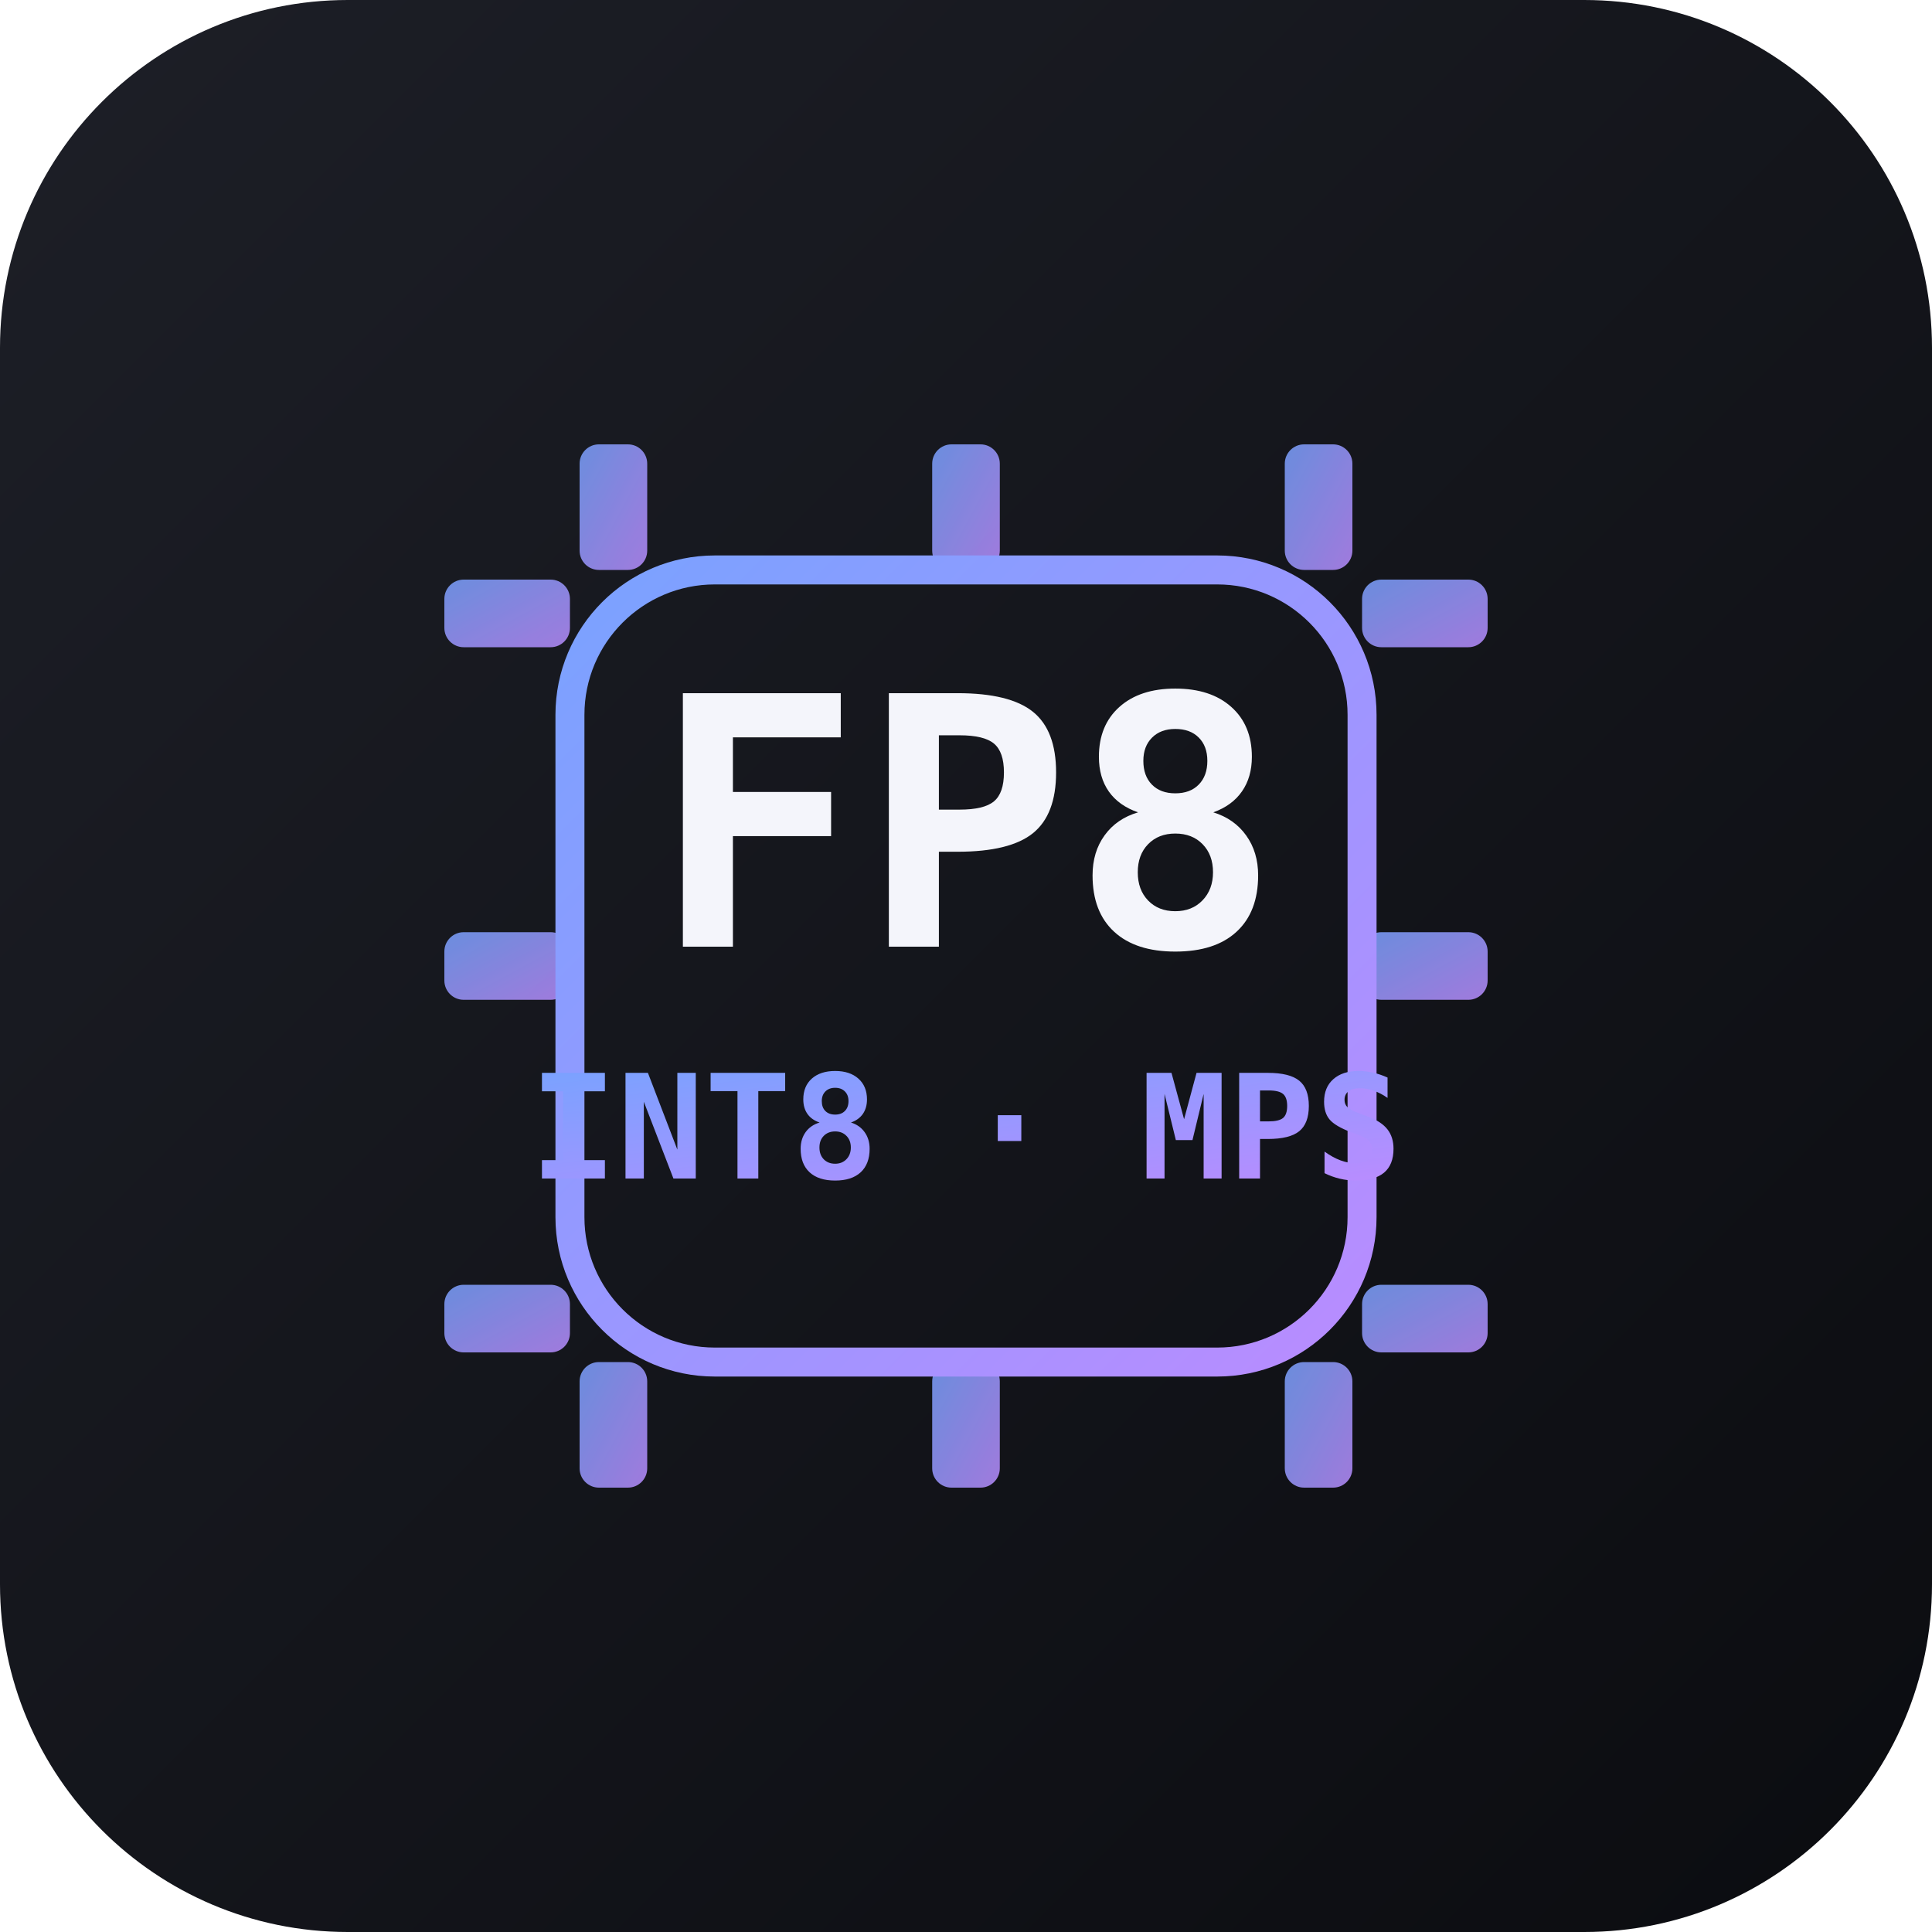
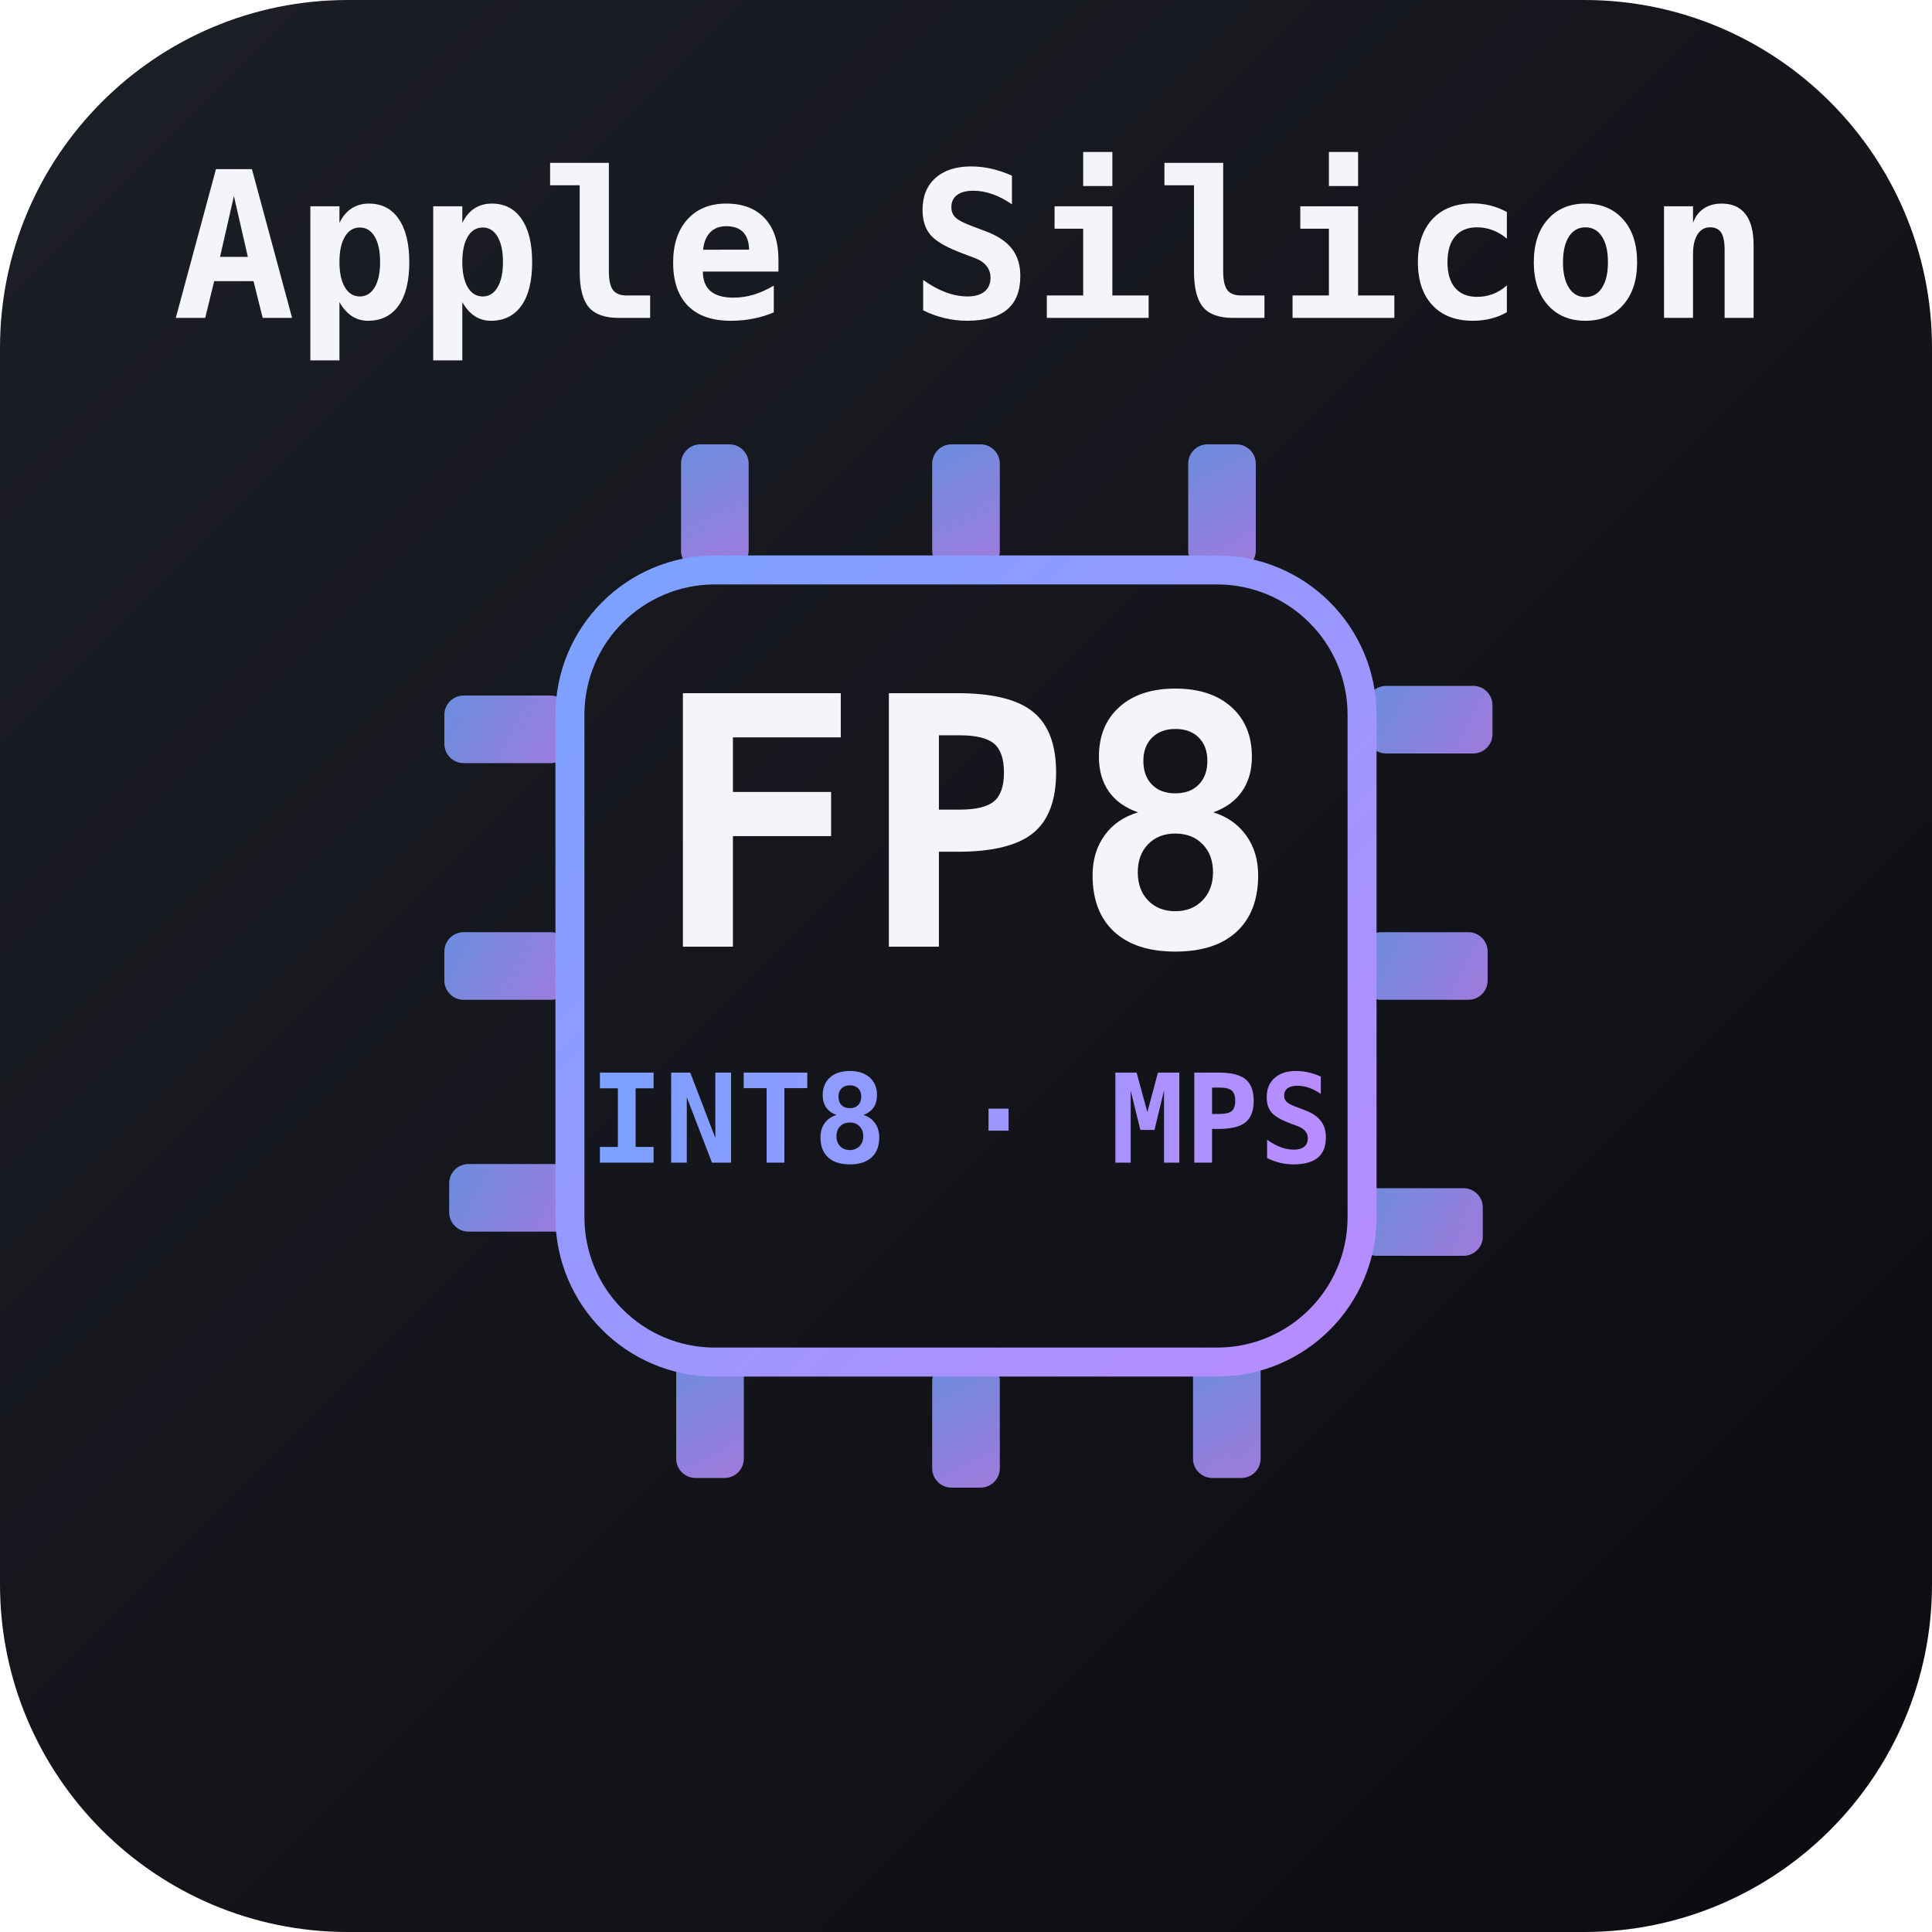
- <svg xmlns="http://www.w3.org/2000/svg" width="400" height="400" viewBox="0 0 400 400" role="img" aria-label="AppleSilicon FP8">
+ <svg xmlns="http://www.w3.org/2000/svg" width="100%" height="100%" viewBox="0 0 400 400" version="1.1" xml:space="preserve" style="fill-rule:evenodd;clip-rule:evenodd;">
+   <path d="M400,72L400,328C400,367.738 367.738,400 328,400L72,400C32.262,400 0,367.738 0,328L0,72C0,32.262 32.262,0 72,0L328,0C367.738,0 400,32.262 400,72Z" style="fill:url(#_Linear1);" />
+   <g opacity="0.85">
+     <g transform="matrix(1,0,0,1,21,0)">
+       <path d="M134,96L134,114C134,116.208 132.208,118 130,118L124,118C121.792,118 120,116.208 120,114L120,96C120,93.792 121.792,92 124,92L130,92C132.208,92 134,93.792 134,96Z" style="fill:url(#_Linear2);" />
+     </g>
+     <path d="M207,96L207,114C207,116.208 205.208,118 203,118L197,118C194.792,118 193,116.208 193,114L193,96C193,93.792 194.792,92 197,92L203,92C205.208,92 207,93.792 207,96Z" style="fill:url(#_Linear3);" />
+     <g transform="matrix(1,0,0,1,-20,0)">
+       <path d="M280,96L280,114C280,116.208 278.208,118 276,118L270,118C267.792,118 266,116.208 266,114L266,96C266,93.792 267.792,92 270,92L276,92C278.208,92 280,93.792 280,96Z" style="fill:url(#_Linear4);" />
+     </g>
+     <g transform="matrix(1,0,0,1,20,-2)">
+       <path d="M134,286L134,304C134,306.208 132.208,308 130,308L124,308C121.792,308 120,306.208 120,304L120,286C120,283.792 121.792,282 124,282L130,282C132.208,282 134,283.792 134,286Z" style="fill:url(#_Linear5);" />
+     </g>
+     <path d="M207,286L207,304C207,306.208 205.208,308 203,308L197,308C194.792,308 193,306.208 193,304L193,286C193,283.792 194.792,282 197,282L203,282C205.208,282 207,283.792 207,286Z" style="fill:url(#_Linear6);" />
+     <g transform="matrix(1,0,0,1,-19,-2)">
+       <path d="M280,286L280,304C280,306.208 278.208,308 276,308L270,308C267.792,308 266,306.208 266,304L266,286C266,283.792 267.792,282 270,282L276,282C278.208,282 280,283.792 280,286Z" style="fill:url(#_Linear7);" />
+     </g>
+     <g transform="matrix(1,0,0,1,0,24)">
+       <path d="M118,124L118,130C118,132.208 116.208,134 114,134L96,134C93.792,134 92,132.208 92,130L92,124C92,121.792 93.792,120 96,120L114,120C116.208,120 118,121.792 118,124Z" style="fill:url(#_Linear8);" />
+     </g>
+     <path d="M118,197L118,203C118,205.208 116.208,207 114,207L96,207C93.792,207 92,205.208 92,203L92,197C92,194.792 93.792,193 96,193L114,193C116.208,193 118,194.792 118,197Z" style="fill:url(#_Linear9);" />
+     <g transform="matrix(1,0,0,1,1,-25)">
+       <path d="M118,270L118,276C118,278.208 116.208,280 114,280L96,280C93.792,280 92,278.208 92,276L92,270C92,267.792 93.792,266 96,266L114,266C116.208,266 118,267.792 118,270Z" style="fill:url(#_Linear10);" />
+     </g>
+     <g transform="matrix(1,0,0,1,1,22)">
+       <path d="M308,124L308,130C308,132.208 306.208,134 304,134L286,134C283.792,134 282,132.208 282,130L282,124C282,121.792 283.792,120 286,120L304,120C306.208,120 308,121.792 308,124Z" style="fill:url(#_Linear11);" />
+     </g>
+     <path d="M308,197L308,203C308,205.208 306.208,207 304,207L286,207C283.792,207 282,205.208 282,203L282,197C282,194.792 283.792,193 286,193L304,193C306.208,193 308,194.792 308,197Z" style="fill:url(#_Linear12);" />
+     <g transform="matrix(1,0,0,1,-1,-20)">
+       <path d="M308,270L308,276C308,278.208 306.208,280 304,280L286,280C283.792,280 282,278.208 282,276L282,270C282,267.792 283.792,266 286,266L304,266C306.208,266 308,267.792 308,270Z" style="fill:url(#_Linear13);" />
+     </g>
+   </g>
+   <path d="M282,148L282,252C282,268.557 268.557,282 252,282L148,282C131.443,282 118,268.557 118,252L118,148C118,131.443 131.443,118 148,118L252,118C268.557,118 282,131.443 282,148Z" style="fill:none;stroke:url(#_Linear14);stroke-width:6px;" />
+   <g transform="matrix(1,0,0,1,200,196)">
+     <text x="-65.021px" y="0px" style="font-family:'Menlo-Bold', 'Menlo', monospace;font-weight:700;font-size:72px;fill:rgb(244,245,251);">FP8</text>
+   </g>
+   <g transform="matrix(0.586824,0,0,0.586824,201.0631,65.8147)">
+     <g transform="matrix(72,0,0,72,281.7598,0)">
+         </g>
+     <text x="-281.76px" y="0px" style="font-family:'Menlo-Bold', 'Menlo', monospace;font-weight:700;font-size:72px;fill:rgb(244,245,251);">Apple Silicon</text>
+   </g>
+   <g transform="matrix(0.852519,0,0,0.852519,199.0529,240.7162)">
+     <text x="-90.308px" y="0px" style="font-family:'Menlo-Bold', 'Menlo', monospace;font-weight:700;font-size:30px;fill:url(#_Linear15);">INT8 · MPS</text>
+   </g>
  <defs>
-     <linearGradient id="bg" x1="0" y1="0" x2="1" y2="1">
-       <stop offset="0" stop-color="#1d1f27" />
-       <stop offset="1" stop-color="#0b0c10" />
+     <linearGradient id="_Linear1" x1="0" y1="0" x2="1" y2="0" gradientUnits="userSpaceOnUse" gradientTransform="matrix(400,400,-400,400,0,0)">
+       <stop offset="0" style="stop-color:rgb(29,31,39);stop-opacity:1" />
+       <stop offset="1" style="stop-color:rgb(11,12,16);stop-opacity:1" />
    </linearGradient>
-     <linearGradient id="accent" x1="0" y1="0" x2="1" y2="1">
-       <stop offset="0" stop-color="#7aa2ff" />
-       <stop offset="1" stop-color="#b98cff" />
+     <linearGradient id="_Linear2" x1="0" y1="0" x2="1" y2="0" gradientUnits="userSpaceOnUse" gradientTransform="matrix(14,26,-26,14,120,92)">
+       <stop offset="0" style="stop-color:rgb(122,162,255);stop-opacity:1" />
+       <stop offset="1" style="stop-color:rgb(185,140,255);stop-opacity:1" />
+     </linearGradient>
+     <linearGradient id="_Linear3" x1="0" y1="0" x2="1" y2="0" gradientUnits="userSpaceOnUse" gradientTransform="matrix(14,26,-26,14,193,92)">
+       <stop offset="0" style="stop-color:rgb(122,162,255);stop-opacity:1" />
+       <stop offset="1" style="stop-color:rgb(185,140,255);stop-opacity:1" />
+     </linearGradient>
+     <linearGradient id="_Linear4" x1="0" y1="0" x2="1" y2="0" gradientUnits="userSpaceOnUse" gradientTransform="matrix(14,26,-26,14,266,92)">
+       <stop offset="0" style="stop-color:rgb(122,162,255);stop-opacity:1" />
+       <stop offset="1" style="stop-color:rgb(185,140,255);stop-opacity:1" />
+     </linearGradient>
+     <linearGradient id="_Linear5" x1="0" y1="0" x2="1" y2="0" gradientUnits="userSpaceOnUse" gradientTransform="matrix(14,26,-26,14,120,282)">
+       <stop offset="0" style="stop-color:rgb(122,162,255);stop-opacity:1" />
+       <stop offset="1" style="stop-color:rgb(185,140,255);stop-opacity:1" />
+     </linearGradient>
+     <linearGradient id="_Linear6" x1="0" y1="0" x2="1" y2="0" gradientUnits="userSpaceOnUse" gradientTransform="matrix(14,26,-26,14,193,282)">
+       <stop offset="0" style="stop-color:rgb(122,162,255);stop-opacity:1" />
+       <stop offset="1" style="stop-color:rgb(185,140,255);stop-opacity:1" />
+     </linearGradient>
+     <linearGradient id="_Linear7" x1="0" y1="0" x2="1" y2="0" gradientUnits="userSpaceOnUse" gradientTransform="matrix(14,26,-26,14,266,282)">
+       <stop offset="0" style="stop-color:rgb(122,162,255);stop-opacity:1" />
+       <stop offset="1" style="stop-color:rgb(185,140,255);stop-opacity:1" />
+     </linearGradient>
+     <linearGradient id="_Linear8" x1="0" y1="0" x2="1" y2="0" gradientUnits="userSpaceOnUse" gradientTransform="matrix(26,14,-14,26,92,120)">
+       <stop offset="0" style="stop-color:rgb(122,162,255);stop-opacity:1" />
+       <stop offset="1" style="stop-color:rgb(185,140,255);stop-opacity:1" />
+     </linearGradient>
+     <linearGradient id="_Linear9" x1="0" y1="0" x2="1" y2="0" gradientUnits="userSpaceOnUse" gradientTransform="matrix(26,14,-14,26,92,193)">
+       <stop offset="0" style="stop-color:rgb(122,162,255);stop-opacity:1" />
+       <stop offset="1" style="stop-color:rgb(185,140,255);stop-opacity:1" />
+     </linearGradient>
+     <linearGradient id="_Linear10" x1="0" y1="0" x2="1" y2="0" gradientUnits="userSpaceOnUse" gradientTransform="matrix(26,14,-14,26,92,266)">
+       <stop offset="0" style="stop-color:rgb(122,162,255);stop-opacity:1" />
+       <stop offset="1" style="stop-color:rgb(185,140,255);stop-opacity:1" />
+     </linearGradient>
+     <linearGradient id="_Linear11" x1="0" y1="0" x2="1" y2="0" gradientUnits="userSpaceOnUse" gradientTransform="matrix(26,14,-14,26,282,120)">
+       <stop offset="0" style="stop-color:rgb(122,162,255);stop-opacity:1" />
+       <stop offset="1" style="stop-color:rgb(185,140,255);stop-opacity:1" />
+     </linearGradient>
+     <linearGradient id="_Linear12" x1="0" y1="0" x2="1" y2="0" gradientUnits="userSpaceOnUse" gradientTransform="matrix(26,14,-14,26,282,193)">
+       <stop offset="0" style="stop-color:rgb(122,162,255);stop-opacity:1" />
+       <stop offset="1" style="stop-color:rgb(185,140,255);stop-opacity:1" />
+     </linearGradient>
+     <linearGradient id="_Linear13" x1="0" y1="0" x2="1" y2="0" gradientUnits="userSpaceOnUse" gradientTransform="matrix(26,14,-14,26,282,266)">
+       <stop offset="0" style="stop-color:rgb(122,162,255);stop-opacity:1" />
+       <stop offset="1" style="stop-color:rgb(185,140,255);stop-opacity:1" />
+     </linearGradient>
+     <linearGradient id="_Linear14" x1="0" y1="0" x2="1" y2="0" gradientUnits="userSpaceOnUse" gradientTransform="matrix(164,164,-164,164,118,118)">
+       <stop offset="0" style="stop-color:rgb(122,162,255);stop-opacity:1" />
+       <stop offset="1" style="stop-color:rgb(185,140,255);stop-opacity:1" />
+     </linearGradient>
+     <linearGradient id="_Linear15" x1="0" y1="0" x2="1" y2="0" gradientUnits="userSpaceOnUse" gradientTransform="matrix(180.6152,22.79297,-22.79297,180.6152,-90.30762,-22.79297)">
+       <stop offset="0" style="stop-color:rgb(122,162,255);stop-opacity:1" />
+       <stop offset="1" style="stop-color:rgb(185,140,255);stop-opacity:1" />
    </linearGradient>
  </defs>
-   <rect width="400" height="400" rx="72" fill="url(#bg)" />
-   <g fill="url(#accent)" opacity="0.85">
-     <rect x="120" y="92" width="14" height="26" rx="4" />
-     <rect x="193" y="92" width="14" height="26" rx="4" />
-     <rect x="266" y="92" width="14" height="26" rx="4" />
-     <rect x="120" y="282" width="14" height="26" rx="4" />
-     <rect x="193" y="282" width="14" height="26" rx="4" />
-     <rect x="266" y="282" width="14" height="26" rx="4" />
-     <rect x="92" y="120" width="26" height="14" rx="4" />
-     <rect x="92" y="193" width="26" height="14" rx="4" />
-     <rect x="92" y="266" width="26" height="14" rx="4" />
-     <rect x="282" y="120" width="26" height="14" rx="4" />
-     <rect x="282" y="193" width="26" height="14" rx="4" />
-     <rect x="282" y="266" width="26" height="14" rx="4" />
-   </g>
-   <rect x="118" y="118" width="164" height="164" rx="30" fill="none" stroke="url(#accent)" stroke-width="6" />
-   <text x="200" y="196" text-anchor="middle" font-family="Menlo, monospace" font-size="72" font-weight="700" fill="#f4f5fb">FP8</text>
-   <text x="200" y="244" text-anchor="middle" font-family="Menlo, monospace" font-size="30" font-weight="600" fill="url(#accent)">INT8 · MPS</text>
</svg>
